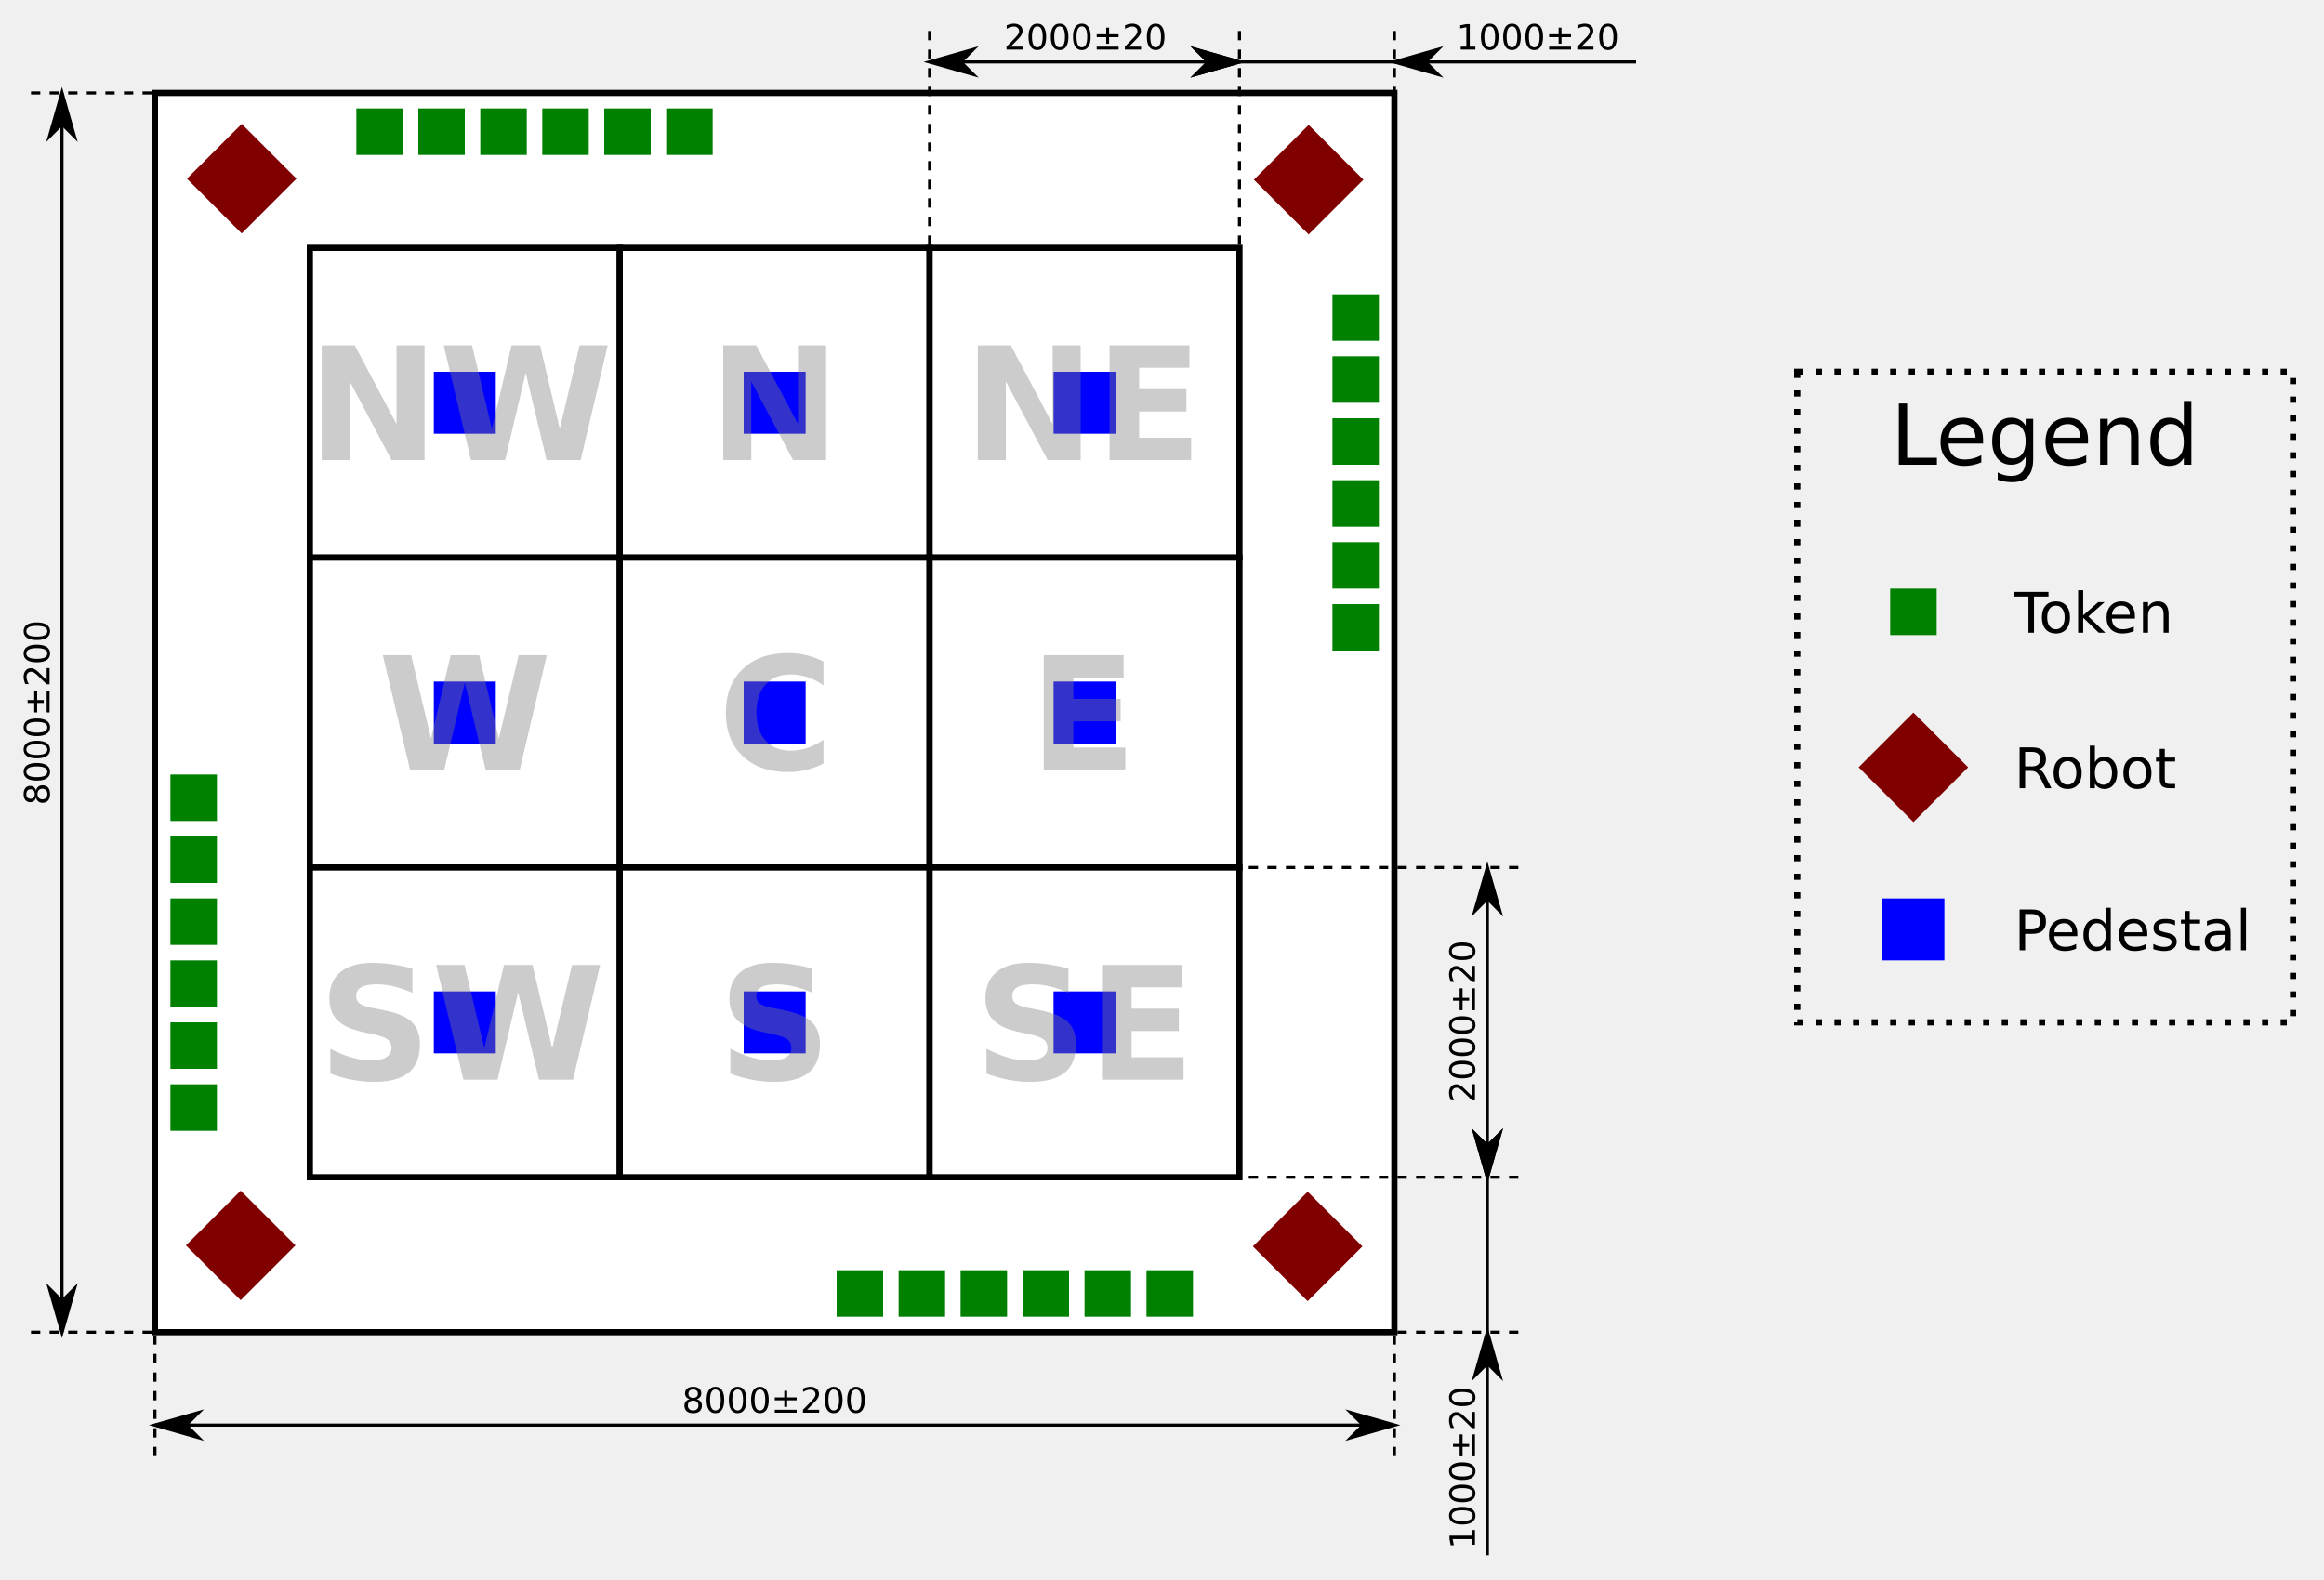
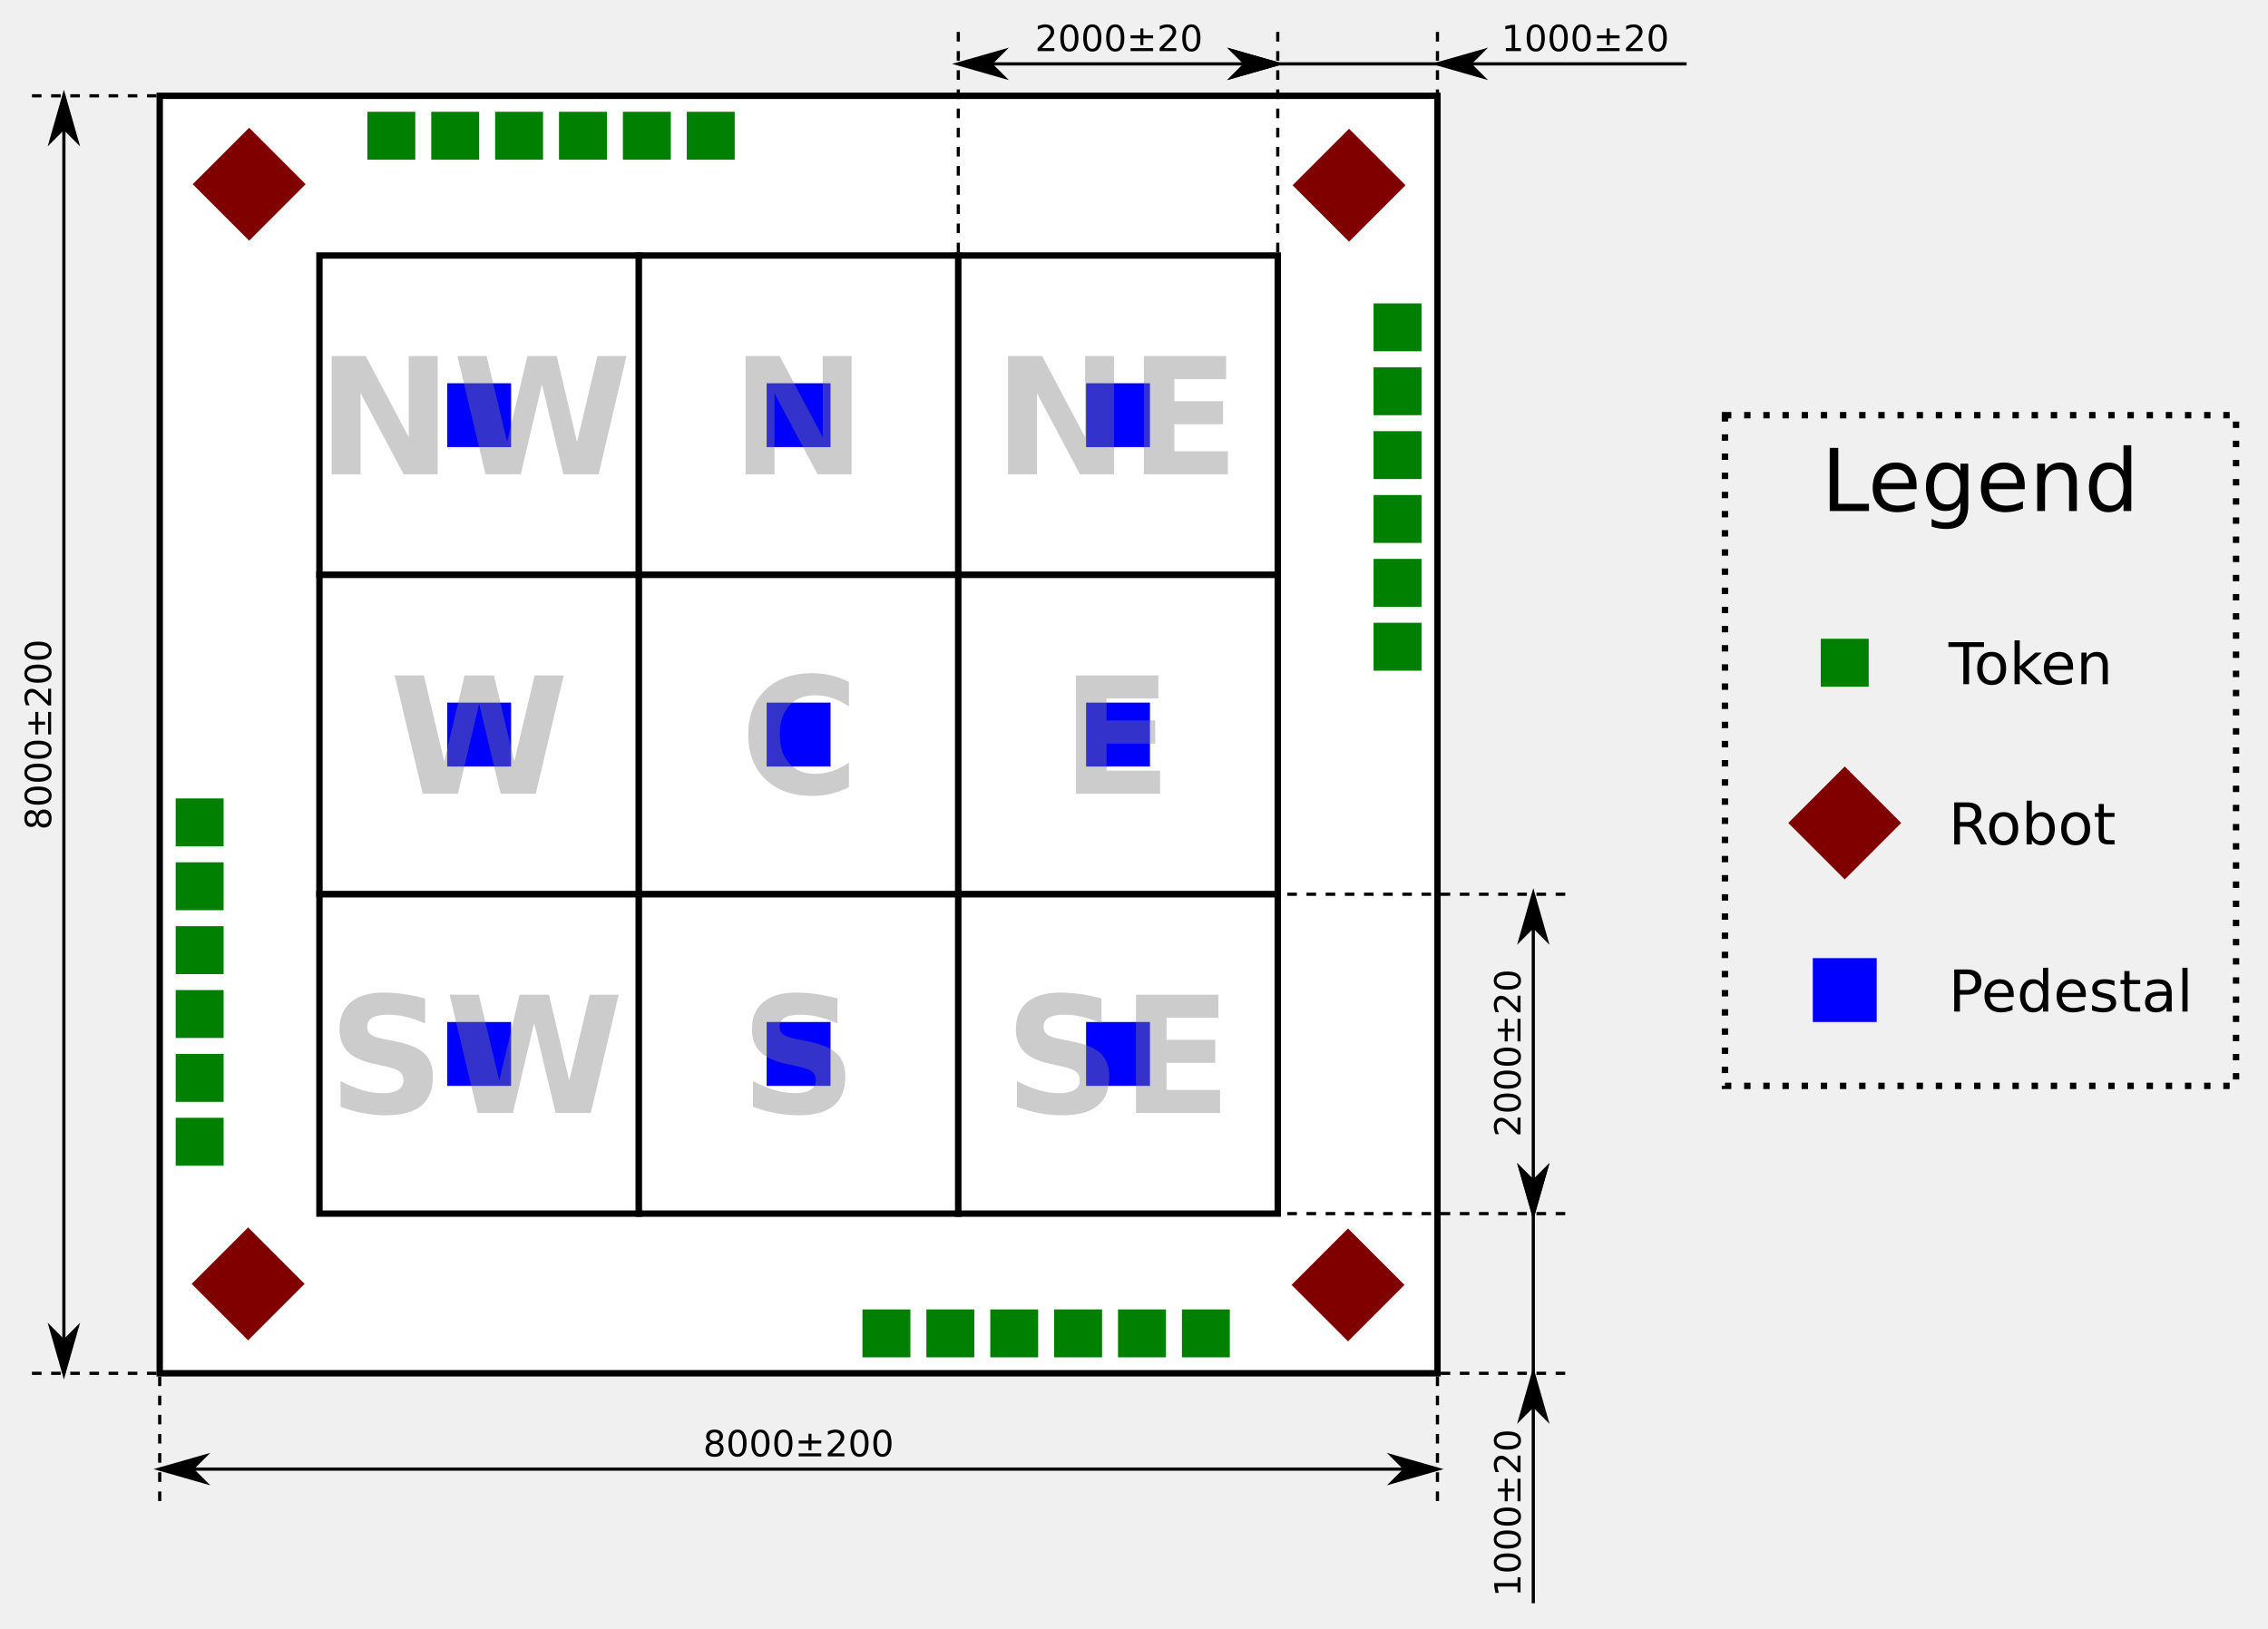
- <svg xmlns="http://www.w3.org/2000/svg" xmlns:xlink="http://www.w3.org/1999/xlink" width="1328.74" height="903.543" id="svg9784" version="1.1">
+ <svg xmlns="http://www.w3.org/2000/svg" xmlns:xlink="http://www.w3.org/1999/xlink" width="1257.874" height="903.543" id="svg9784" version="1.1">
  <defs id="defs9786">
    <marker orient="auto" refY="0" refX="0" id="Arrow1Lstart" style="overflow:visible">
      <path id="path4180" d="M 0,0 5,-5 -12.5,0 5,5 0,0 z" style="fill-rule:evenodd;stroke:#000000;stroke-width:1pt" transform="matrix(0.8,0,0,0.8,10,0)" />
    </marker>
    <marker orient="auto" refY="0" refX="0" id="Arrow1Lend" style="overflow:visible">
      <path id="path4183" d="M 0,0 5,-5 -12.5,0 5,5 0,0 z" style="fill-rule:evenodd;stroke:#000000;stroke-width:1pt" transform="matrix(-0.8,0,0,-0.8,-10,0)" />
    </marker>
    <marker orient="auto" refY="0" refX="0" id="Arrow1Lstart-9" style="overflow:visible">
      <path id="path4180-9" d="M 0,0 5,-5 -12.5,0 5,5 0,0 z" style="fill-rule:evenodd;stroke:#000000;stroke-width:1pt" transform="matrix(0.8,0,0,0.8,10,0)" />
    </marker>
    <marker orient="auto" refY="0" refX="0" id="Arrow1Lend-9" style="overflow:visible">
      <path id="path4183-8" d="M 0,0 5,-5 -12.5,0 5,5 0,0 z" style="fill-rule:evenodd;stroke:#000000;stroke-width:1pt" transform="matrix(-0.8,0,0,-0.8,-10,0)" />
    </marker>
    <marker orient="auto" refY="0" refX="0" id="Arrow1Lstart-2" style="overflow:visible">
      <path id="path4180-1" d="M 0,0 5,-5 -12.5,0 5,5 0,0 z" style="fill-rule:evenodd;stroke:#000000;stroke-width:1pt" transform="matrix(0.8,0,0,0.8,10,0)" />
    </marker>
    <marker orient="auto" refY="0" refX="0" id="Arrow1Lend-5" style="overflow:visible">
      <path id="path4183-3" d="M 0,0 5,-5 -12.5,0 5,5 0,0 z" style="fill-rule:evenodd;stroke:#000000;stroke-width:1pt" transform="matrix(-0.8,0,0,-0.8,-10,0)" />
    </marker>
    <marker orient="auto" refY="0" refX="0" id="Arrow1Lstart-0" style="overflow:visible">
      <path id="path4180-2" d="M 0,0 5,-5 -12.5,0 5,5 0,0 z" style="fill-rule:evenodd;stroke:#000000;stroke-width:1pt" transform="matrix(0.8,0,0,0.8,10,0)" />
    </marker>
    <marker orient="auto" refY="0" refX="0" id="Arrow1Lend-7" style="overflow:visible">
      <path id="path4183-2" d="M 0,0 5,-5 -12.5,0 5,5 0,0 z" style="fill-rule:evenodd;stroke:#000000;stroke-width:1pt" transform="matrix(-0.8,0,0,-0.8,-10,0)" />
    </marker>
    <marker orient="auto" refY="0" refX="0" id="Arrow1Lstart-8" style="overflow:visible">
      <path id="path4180-4" d="M 0,0 5,-5 -12.5,0 5,5 0,0 z" style="fill-rule:evenodd;stroke:#000000;stroke-width:1pt" transform="matrix(0.8,0,0,0.8,10,0)" />
    </marker>
    <marker orient="auto" refY="0" refX="0" id="Arrow1Lend-0" style="overflow:visible">
      <path id="path4183-32" d="M 0,0 5,-5 -12.5,0 5,5 0,0 z" style="fill-rule:evenodd;stroke:#000000;stroke-width:1pt" transform="matrix(-0.8,0,0,-0.8,-10,0)" />
    </marker>
    <marker orient="auto" refY="0" refX="0" id="Arrow1Lend-2" style="overflow:visible">
      <path id="path4183-1" d="M 0,0 5,-5 -12.5,0 5,5 0,0 z" style="fill-rule:evenodd;stroke:#000000;stroke-width:1pt" transform="matrix(-0.8,0,0,-0.8,-10,0)" />
    </marker>
    <marker orient="auto" refY="0" refX="0" id="Arrow1Lstart-4" style="overflow:visible">
      <path id="path4180-47" d="M 0,0 5,-5 -12.5,0 5,5 0,0 z" style="fill-rule:evenodd;stroke:#000000;stroke-width:1pt" transform="matrix(0.8,0,0,0.8,10,0)" />
    </marker>
    <marker orient="auto" refY="0" refX="0" id="Arrow1Lend-8" style="overflow:visible">
      <path id="path4183-16" d="M 0,0 5,-5 -12.5,0 5,5 0,0 z" style="fill-rule:evenodd;stroke:#000000;stroke-width:1pt" transform="matrix(-0.8,0,0,-0.8,-10,0)" />
    </marker>
    <marker orient="auto" refY="0" refX="0" id="Arrow1Lstart-91" style="overflow:visible">
      <path id="path4180-6" d="M 0,0 5,-5 -12.5,0 5,5 0,0 z" style="fill-rule:evenodd;stroke:#000000;stroke-width:1pt" transform="matrix(0.8,0,0,0.8,10,0)" />
    </marker>
    <marker orient="auto" refY="0" refX="0" id="Arrow1Lend-27" style="overflow:visible">
      <path id="path4183-6" d="M 0,0 5,-5 -12.5,0 5,5 0,0 z" style="fill-rule:evenodd;stroke:#000000;stroke-width:1pt" transform="matrix(-0.8,0,0,-0.8,-10,0)" />
    </marker>
    <marker orient="auto" refY="0" refX="0" id="Arrow1Lstart-84" style="overflow:visible">
      <path id="path4180-5" d="M 0,0 5,-5 -12.5,0 5,5 0,0 z" style="fill-rule:evenodd;stroke:#000000;stroke-width:1pt" transform="matrix(0.8,0,0,0.8,10,0)" />
    </marker>
    <marker orient="auto" refY="0" refX="0" id="Arrow1Lstart-7" style="overflow:visible">
      <path id="path4180-92" d="M 0,0 5,-5 -12.5,0 5,5 0,0 z" style="fill-rule:evenodd;stroke:#000000;stroke-width:1pt" transform="matrix(0.8,0,0,0.8,10,0)" />
    </marker>
    <marker orient="auto" refY="0" refX="0" id="Arrow1Lend-87" style="overflow:visible">
      <path id="path4183-62" d="M 0,0 5,-5 -12.5,0 5,5 0,0 z" style="fill-rule:evenodd;stroke:#000000;stroke-width:1pt" transform="matrix(-0.8,0,0,-0.8,-10,0)" />
    </marker>
  </defs>
  <g id="layer1" transform="translate(0,-148.8188)">
    <rect style="fill:#ffffff;fill-opacity:1;stroke:#000000;stroke-width:3.543;stroke-linecap:round;stroke-linejoin:miter;stroke-miterlimit:4;stroke-opacity:1;stroke-dasharray:none;stroke-dashoffset:0" id="rect9794" width="708.661" height="708.661" x="88.583" y="201.968" />
    <g id="g5583" transform="translate(-620.0787,53.14962)">
      <path transform="translate(0,308.2677)" id="path4998" d="m 708.661,620.079 0,-70.866" style="fill:none;stroke:#000000;stroke-width:1.772;stroke-linecap:butt;stroke-linejoin:miter;stroke-miterlimit:4;stroke-opacity:1;stroke-dasharray:5.315, 5.315;stroke-dashoffset:0" />
      <path style="fill:none;stroke:#000000;stroke-width:1.772;stroke-linecap:butt;stroke-linejoin:miter;stroke-miterlimit:4;stroke-opacity:1;stroke-dasharray:5.315, 5.315;stroke-dashoffset:0" d="m 1417.323,928.346 0,-70.866" id="path5000" />
      <path style="fill:none;stroke:#000000;stroke-width:1.772;stroke-linecap:butt;stroke-linejoin:miter;stroke-miterlimit:4;stroke-opacity:1;stroke-dasharray:none;marker-start:url(#Arrow1Lstart);marker-mid:none;marker-end:url(#Arrow1Lend)" d="m 708.661,910.63 c 42.507,0 666.155,0 708.661,0" id="path5002" />
      <text xml:space="preserve" style="font-size:11px;font-style:normal;font-weight:normal;line-height:125%;letter-spacing:0px;word-spacing:0px;fill:#000000;fill-opacity:1;stroke:none;font-family:Bitstream Vera Sans" x="1010.033" y="903.543" id="text5562">
        <tspan id="tspan5564" x="1010.033" y="903.543" style="font-size:20px">8000±200</tspan>
      </text>
    </g>
    <g id="g5576" transform="matrix(0,-1,1,0,-715.748,1300.394)">
      <path style="fill:none;stroke:#000000;stroke-width:1.772;stroke-linecap:butt;stroke-linejoin:miter;stroke-miterlimit:4;stroke-opacity:1;stroke-dasharray:5.315, 5.315;stroke-dashoffset:0" d="m 389.764,733.465 0,70.866" id="path5566" />
      <path id="path5568" d="m 1098.425,733.465 0,70.866" style="fill:none;stroke:#000000;stroke-width:1.772;stroke-linecap:butt;stroke-linejoin:miter;stroke-miterlimit:4;stroke-opacity:1;stroke-dasharray:5.315, 5.315;stroke-dashoffset:0" />
      <path id="path5570" d="m 389.764,751.181 c 42.507,0 666.155,0 708.661,0" style="fill:none;stroke:#000000;stroke-width:1.772;stroke-linecap:butt;stroke-linejoin:miter;stroke-miterlimit:4;stroke-opacity:1;stroke-dasharray:none;marker-start:url(#Arrow1Lstart);marker-mid:none;marker-end:url(#Arrow1Lend)" />
      <text id="text5572" y="744.094" x="691.135" style="font-size:11px;font-style:normal;font-weight:normal;line-height:125%;letter-spacing:0px;word-spacing:0px;fill:#000000;fill-opacity:1;stroke:none;font-family:Bitstream Vera Sans" xml:space="preserve">
        <tspan style="font-size:20px" y="744.094" x="691.135" id="tspan5574">8000±200</tspan>
      </text>
    </g>
    <g id="g10682" transform="translate(-9.1338582e-6,-53.1496)">
      <rect y="343.701" x="177.165" height="177.165" width="177.165" id="rect10638" style="fill:#ffffff;fill-opacity:1;stroke:#000000;stroke-width:3.543;stroke-linecap:round;stroke-linejoin:miter;stroke-miterlimit:4;stroke-opacity:1;stroke-dasharray:none;stroke-dashoffset:0" />
      <rect y="414.567" x="248.031" height="35.433" width="35.433" id="rect10668" style="fill:#0000ff;fill-opacity:1;stroke:none" />
    </g>
    <text xml:space="preserve" style="font-size:90px;font-style:normal;font-weight:normal;line-height:125%;letter-spacing:0px;word-spacing:0px;opacity:0.4;fill:#808080;fill-opacity:1;stroke:none;font-family:Bitstream Vera Sans" x="175.682" y="411.939" id="text10664">
      <tspan id="tspan10666" x="175.682" y="411.939" style="font-size:90px;font-weight:bold;fill:#808080;-inkscape-font-specification:Bitstream Vera Sans Bold">NW</tspan>
    </text>
    <use x="0" y="0" xlink:href="#g10682" id="use10686" transform="translate(177.1653,-1.1253383e-5)" width="814.961" height="814.961" />
    <use x="0" y="0" xlink:href="#g10682" id="use10690" transform="translate(354.3307,-1.1253383e-5)" width="814.961" height="814.961" />
    <use x="0" y="0" xlink:href="#g10682" id="use10694" transform="translate(-1.0332723e-5,177.1653)" width="814.961" height="814.961" />
    <use x="0" y="0" xlink:href="#g10682" id="use10696" transform="translate(177.1654,177.1654)" width="814.961" height="814.961" />
    <use x="0" y="0" xlink:href="#g10682" id="use10698" transform="translate(354.3307,177.1653)" width="814.961" height="814.961" />
    <use x="0" y="0" xlink:href="#g10682" id="use10700" transform="translate(-1.0332723e-5,354.3307)" width="814.961" height="814.961" />
    <use x="0" y="0" xlink:href="#g10682" id="use10702" transform="translate(177.1653,354.3307)" width="814.961" height="814.961" />
    <use x="0" y="0" xlink:href="#g10682" id="use10704" transform="translate(354.3307,354.3307)" width="814.961" height="814.961" />
    <text id="text10706" y="411.939" x="405.252" style="font-size:90px;font-style:normal;font-weight:normal;line-height:125%;letter-spacing:0px;word-spacing:0px;opacity:0.4;fill:#808080;fill-opacity:1;stroke:none;font-family:Bitstream Vera Sans" xml:space="preserve">
      <tspan style="font-size:90px;font-weight:bold;fill:#808080;-inkscape-font-specification:Bitstream Vera Sans Bold" y="411.939" x="405.252" id="tspan10708">N</tspan>
    </text>
    <text xml:space="preserve" style="font-size:90px;font-style:normal;font-weight:normal;line-height:125%;letter-spacing:0px;word-spacing:0px;opacity:0.4;fill:#808080;fill-opacity:1;stroke:none;font-family:Bitstream Vera Sans" x="550.799" y="411.939" id="text10710">
      <tspan id="tspan10712" x="550.799" y="411.939" style="font-size:90px;font-weight:bold;fill:#808080;-inkscape-font-specification:Bitstream Vera Sans Bold">NE</tspan>
    </text>
    <text id="text10714" y="589.104" x="216.178" style="font-size:90px;font-style:normal;font-weight:normal;line-height:125%;letter-spacing:0px;word-spacing:0px;opacity:0.4;fill:#808080;fill-opacity:1;stroke:none;font-family:Bitstream Vera Sans" xml:space="preserve">
      <tspan style="font-size:90px;font-weight:bold;fill:#808080;-inkscape-font-specification:Bitstream Vera Sans Bold" y="589.104" x="216.178" id="tspan10716">W</tspan>
    </text>
    <text xml:space="preserve" style="font-size:90px;font-style:normal;font-weight:normal;line-height:125%;letter-spacing:0px;word-spacing:0px;opacity:0.4;fill:#808080;fill-opacity:1;stroke:none;font-family:Bitstream Vera Sans" x="410.526" y="589.06" id="text10718">
      <tspan id="tspan10720" x="410.526" y="589.06" style="font-size:90px;font-weight:bold;fill:#808080;-inkscape-font-specification:Bitstream Vera Sans Bold">C</tspan>
    </text>
    <text id="text10722" y="589.104" x="588.504" style="font-size:90px;font-style:normal;font-weight:normal;line-height:125%;letter-spacing:0px;word-spacing:0px;opacity:0.4;fill:#808080;fill-opacity:1;stroke:none;font-family:Bitstream Vera Sans" xml:space="preserve">
      <tspan style="font-size:90px;font-weight:bold;fill:#808080;-inkscape-font-specification:Bitstream Vera Sans Bold" y="589.104" x="588.504" id="tspan10724">E</tspan>
    </text>
    <text xml:space="preserve" style="font-size:90px;font-style:normal;font-weight:normal;line-height:125%;letter-spacing:0px;word-spacing:0px;opacity:0.4;fill:#808080;fill-opacity:1;stroke:none;font-family:Bitstream Vera Sans" x="181.856" y="766.226" id="text10728">
      <tspan id="tspan10730" x="181.856" y="766.226" style="font-size:90px;font-weight:bold;fill:#808080;-inkscape-font-specification:Bitstream Vera Sans Bold">SW</tspan>
    </text>
    <text xml:space="preserve" style="font-size:90px;font-style:normal;font-weight:normal;line-height:125%;letter-spacing:0px;word-spacing:0px;opacity:0.4;fill:#808080;fill-opacity:1;stroke:none;font-family:Bitstream Vera Sans" x="410.57" y="766.226" id="text10732">
      <tspan id="tspan10734" x="410.57" y="766.226" style="font-size:90px;font-weight:bold;fill:#808080;-inkscape-font-specification:Bitstream Vera Sans Bold">S</tspan>
    </text>
    <text id="text10736" y="766.226" x="556.973" style="font-size:90px;font-style:normal;font-weight:normal;line-height:125%;letter-spacing:0px;word-spacing:0px;opacity:0.4;fill:#808080;fill-opacity:1;stroke:none;font-family:Bitstream Vera Sans" xml:space="preserve">
      <tspan style="font-size:90px;font-weight:bold;fill:#808080;-inkscape-font-specification:Bitstream Vera Sans Bold" y="766.226" x="556.973" id="tspan10738">SE</tspan>
    </text>
    <g id="g10842" transform="translate(-9.1338582e-6,-53.1496)">
      <rect transform="matrix(0.7071068,-0.7071068,0.7071068,0.7071068,0,0)" y="1153.336" x="-140.308" height="44.291" width="44.291" id="rect3176" style="fill:#800000;fill-opacity:1;stroke:none" />
      <rect style="fill:#008000;fill-opacity:1;stroke:none" id="rect3184" width="26.575" height="26.575" x="655.512" y="928.346" />
      <use height="814.961" width="814.961" transform="translate(-35.4331,2.8745848e-5)" id="use10830" xlink:href="#rect3184" y="0" x="0" />
      <use height="814.961" width="814.961" transform="translate(-70.86617,2.8745848e-5)" id="use10834" xlink:href="#rect3184" y="0" x="0" />
      <use height="814.961" width="814.961" transform="translate(-106.2992,2.8745848e-5)" id="use10836" xlink:href="#rect3184" y="0" x="0" />
      <use height="814.961" width="814.961" transform="translate(-141.7323,2.8745848e-5)" id="use10838" xlink:href="#rect3184" y="0" x="0" />
      <use height="814.961" width="814.961" transform="translate(-177.1654,2.8745848e-5)" id="use10840" xlink:href="#rect3184" y="0" x="0" />
    </g>
    <use x="0" y="0" xlink:href="#g10842" id="use10851" transform="matrix(0,1,-1,0,999.2126,113.3858)" width="814.961" height="814.961" />
    <use x="0" y="0" xlink:href="#g10842" id="use10853" transform="matrix(-1,0,0,-1,885.8268,1112.599)" width="814.961" height="814.961" />
    <use x="0" y="0" xlink:href="#g10842" id="use10855" transform="matrix(0,-1,1,0,-113.3858,999.2126)" width="814.961" height="814.961" />
    <g id="g5576-5" transform="matrix(0,-1,1,0,81.49608,1743.307)">
      <g id="g5583-9" transform="matrix(0,1,-1,0,2469.685,-258.6614)">
        <path transform="translate(0,308.2677)" id="path4998-1" d="m 708.661,584.646 0,124.016" style="fill:none;stroke:#000000;stroke-width:1.772;stroke-linecap:butt;stroke-linejoin:miter;stroke-miterlimit:4;stroke-opacity:1;stroke-dasharray:5.315, 5.315;stroke-dashoffset:0" />
        <path style="fill:none;stroke:#000000;stroke-width:1.772;stroke-linecap:butt;stroke-linejoin:miter;stroke-miterlimit:4;stroke-opacity:1;stroke-dasharray:5.315, 5.315;stroke-dashoffset:0" d="m 885.827,892.913 0,124.016" id="path5000-9" />
        <path style="fill:none;stroke:#000000;stroke-width:1.772;stroke-linecap:butt;stroke-linejoin:miter;stroke-miterlimit:4;stroke-opacity:1;stroke-dasharray:none;marker-start:url(#Arrow1Lstart);marker-mid:none;marker-end:url(#Arrow1Lend)" d="m 708.661,910.63 c 42.507,0 134.659,0 177.165,0" id="path5002-3" />
        <text xml:space="preserve" style="font-size:11px;font-style:normal;font-weight:normal;line-height:125%;letter-spacing:0px;word-spacing:0px;fill:#000000;fill-opacity:1;stroke:none;font-family:Bitstream Vera Sans" x="751.181" y="903.543" id="text5562-0">
          <tspan id="tspan5564-8" x="751.181" y="903.543" style="font-size:20px">2000±20</tspan>
        </text>
        <path style="fill:none;stroke:#000000;stroke-width:1.772;stroke-linecap:butt;stroke-linejoin:miter;stroke-miterlimit:4;stroke-opacity:1;stroke-dasharray:none;marker-start:url(#Arrow1Lend);marker-mid:url(#Arrow1Lstart)" d="m 885.827,910.63 88.583,0 138.189,0" id="path5626" />
        <text xml:space="preserve" style="font-size:11px;font-style:normal;font-weight:normal;line-height:125%;letter-spacing:0px;word-spacing:0px;fill:#000000;fill-opacity:1;stroke:none;font-family:Bitstream Vera Sans" x="1009.842" y="903.543" id="text5562-4">
          <tspan id="tspan5564-4" x="1009.842" y="903.543" style="font-size:20px">1000±20</tspan>
        </text>
        <path id="path4998-6" d="m 974.409,892.913 0,35.433" style="fill:none;stroke:#000000;stroke-width:1.772;stroke-linecap:butt;stroke-linejoin:miter;stroke-miterlimit:4;stroke-opacity:1;stroke-dasharray:5.315, 5.315;stroke-dashoffset:0" />
      </g>
    </g>
    <g id="g11342" transform="translate(17.71653,-2.1034849e-5)">
      <path id="path5599" d="m 832.677,822.047 0,88.583 10e-6,127.559" style="fill:none;stroke:#000000;stroke-width:1.772;stroke-linecap:butt;stroke-linejoin:miter;stroke-miterlimit:4;stroke-opacity:1;stroke-dasharray:none;marker-start:url(#Arrow1Lend);marker-mid:url(#Arrow1Lstart)" />
      <path id="path5597" d="m 850.394,910.63 -70.866,0" style="fill:none;stroke:#000000;stroke-width:1.772;stroke-linecap:butt;stroke-linejoin:miter;stroke-miterlimit:4;stroke-opacity:1;stroke-dasharray:5.315, 5.315;stroke-dashoffset:0" />
      <text xml:space="preserve" style="font-size:11px;font-style:normal;font-weight:normal;line-height:125%;letter-spacing:0px;word-spacing:0px;fill:#000000;fill-opacity:1;stroke:none;font-family:Bitstream Vera Sans" x="-1034.646" y="825.591" id="text5572-9" transform="matrix(0,-1,1,0,0,0)">
        <tspan id="tspan5574-7" x="-1034.646" y="825.591" style="font-size:20px">1000±20</tspan>
      </text>
      <path style="fill:none;stroke:#000000;stroke-width:1.772;stroke-linecap:butt;stroke-linejoin:miter;stroke-miterlimit:4;stroke-opacity:1;stroke-dasharray:5.315, 5.315;stroke-dashoffset:0" d="m 850.394,644.882 -159.449,0" id="path5568-5" />
      <path style="fill:none;stroke:#000000;stroke-width:1.772;stroke-linecap:butt;stroke-linejoin:miter;stroke-miterlimit:4;stroke-opacity:1;stroke-dasharray:none;marker-start:url(#Arrow1Lstart);marker-mid:none;marker-end:url(#Arrow1Lend)" d="m 832.677,822.047 c 0,-42.507 0,-134.659 0,-177.165" id="path5570-4" />
      <text xml:space="preserve" style="font-size:11px;font-style:normal;font-weight:normal;line-height:125%;letter-spacing:0px;word-spacing:0px;fill:#000000;fill-opacity:1;stroke:none;font-family:Bitstream Vera Sans" x="-779.528" y="825.591" id="text5572-0" transform="matrix(0,-1,1,0,0,0)">
        <tspan id="tspan5574-8" x="-779.528" y="825.591" style="font-size:20px">2000±20</tspan>
      </text>
      <path id="path5566-5" d="m 850.394,822.047 -159.449,1e-5" style="fill:none;stroke:#000000;stroke-width:1.772;stroke-linecap:butt;stroke-linejoin:miter;stroke-miterlimit:4;stroke-opacity:1;stroke-dasharray:5.315, 5.315;stroke-dashoffset:0" />
    </g>
-     <g id="g11384" transform="translate(194.8819,212.5984)">
+     <g id="g11384" transform="translate(124.0158,230.3149)">
      <use height="903.543" width="956.693" transform="translate(230.3149,-655.5119)" id="use11175" xlink:href="#rect3184" y="0" x="0" />
      <use height="903.543" width="956.693" transform="translate(151.4764,-539.7248)" id="use11195" xlink:href="#rect3176" y="0" x="0" />
      <rect style="fill:#0000ff;fill-opacity:1;stroke:none" id="rect10668-0" width="35.433" height="35.433" x="881.398" y="450" />
      <text id="text5562-4-6" y="298.052" x="956.693" style="font-size:32px;font-style:normal;font-weight:normal;line-height:125%;letter-spacing:0px;word-spacing:0px;fill:#000000;fill-opacity:1;stroke:none;font-family:Bitstream Vera Sans" xml:space="preserve">
        <tspan style="font-size:32px" y="298.052" x="956.693" id="tspan5564-4-5">Token</tspan>
      </text>
      <text xml:space="preserve" style="font-size:32px;font-style:normal;font-weight:normal;line-height:125%;letter-spacing:0px;word-spacing:0px;fill:#000000;fill-opacity:1;stroke:none;font-family:Bitstream Vera Sans" x="956.693" y="386.949" id="text11374">
        <tspan id="tspan11376" x="956.693" y="386.949" style="font-size:32px">Robot</tspan>
      </text>
      <text id="text11378" y="479.646" x="956.693" style="font-size:32px;font-style:normal;font-weight:normal;line-height:125%;letter-spacing:0px;word-spacing:0px;fill:#000000;fill-opacity:1;stroke:none;font-family:Bitstream Vera Sans" xml:space="preserve">
        <tspan style="font-size:32px" y="479.646" x="956.693" id="tspan11380">Pedestal</tspan>
      </text>
      <rect y="148.819" x="832.677" height="372.047" width="283.465" id="rect11382" style="fill:none;stroke:#000000;stroke-width:3.543;stroke-miterlimit:4;stroke-dasharray:3.543, 7.087;stroke-dashoffset:0" />
      <text xml:space="preserve" style="font-size:48px;font-style:normal;font-weight:normal;line-height:125%;letter-spacing:0px;word-spacing:0px;fill:#000000;fill-opacity:1;stroke:none;font-family:Bitstream Vera Sans" x="886.062" y="201.968" id="text11408">
        <tspan id="tspan11410" x="886.062" y="201.968" style="font-size:48px">Legend</tspan>
      </text>
    </g>
  </g>
</svg>
